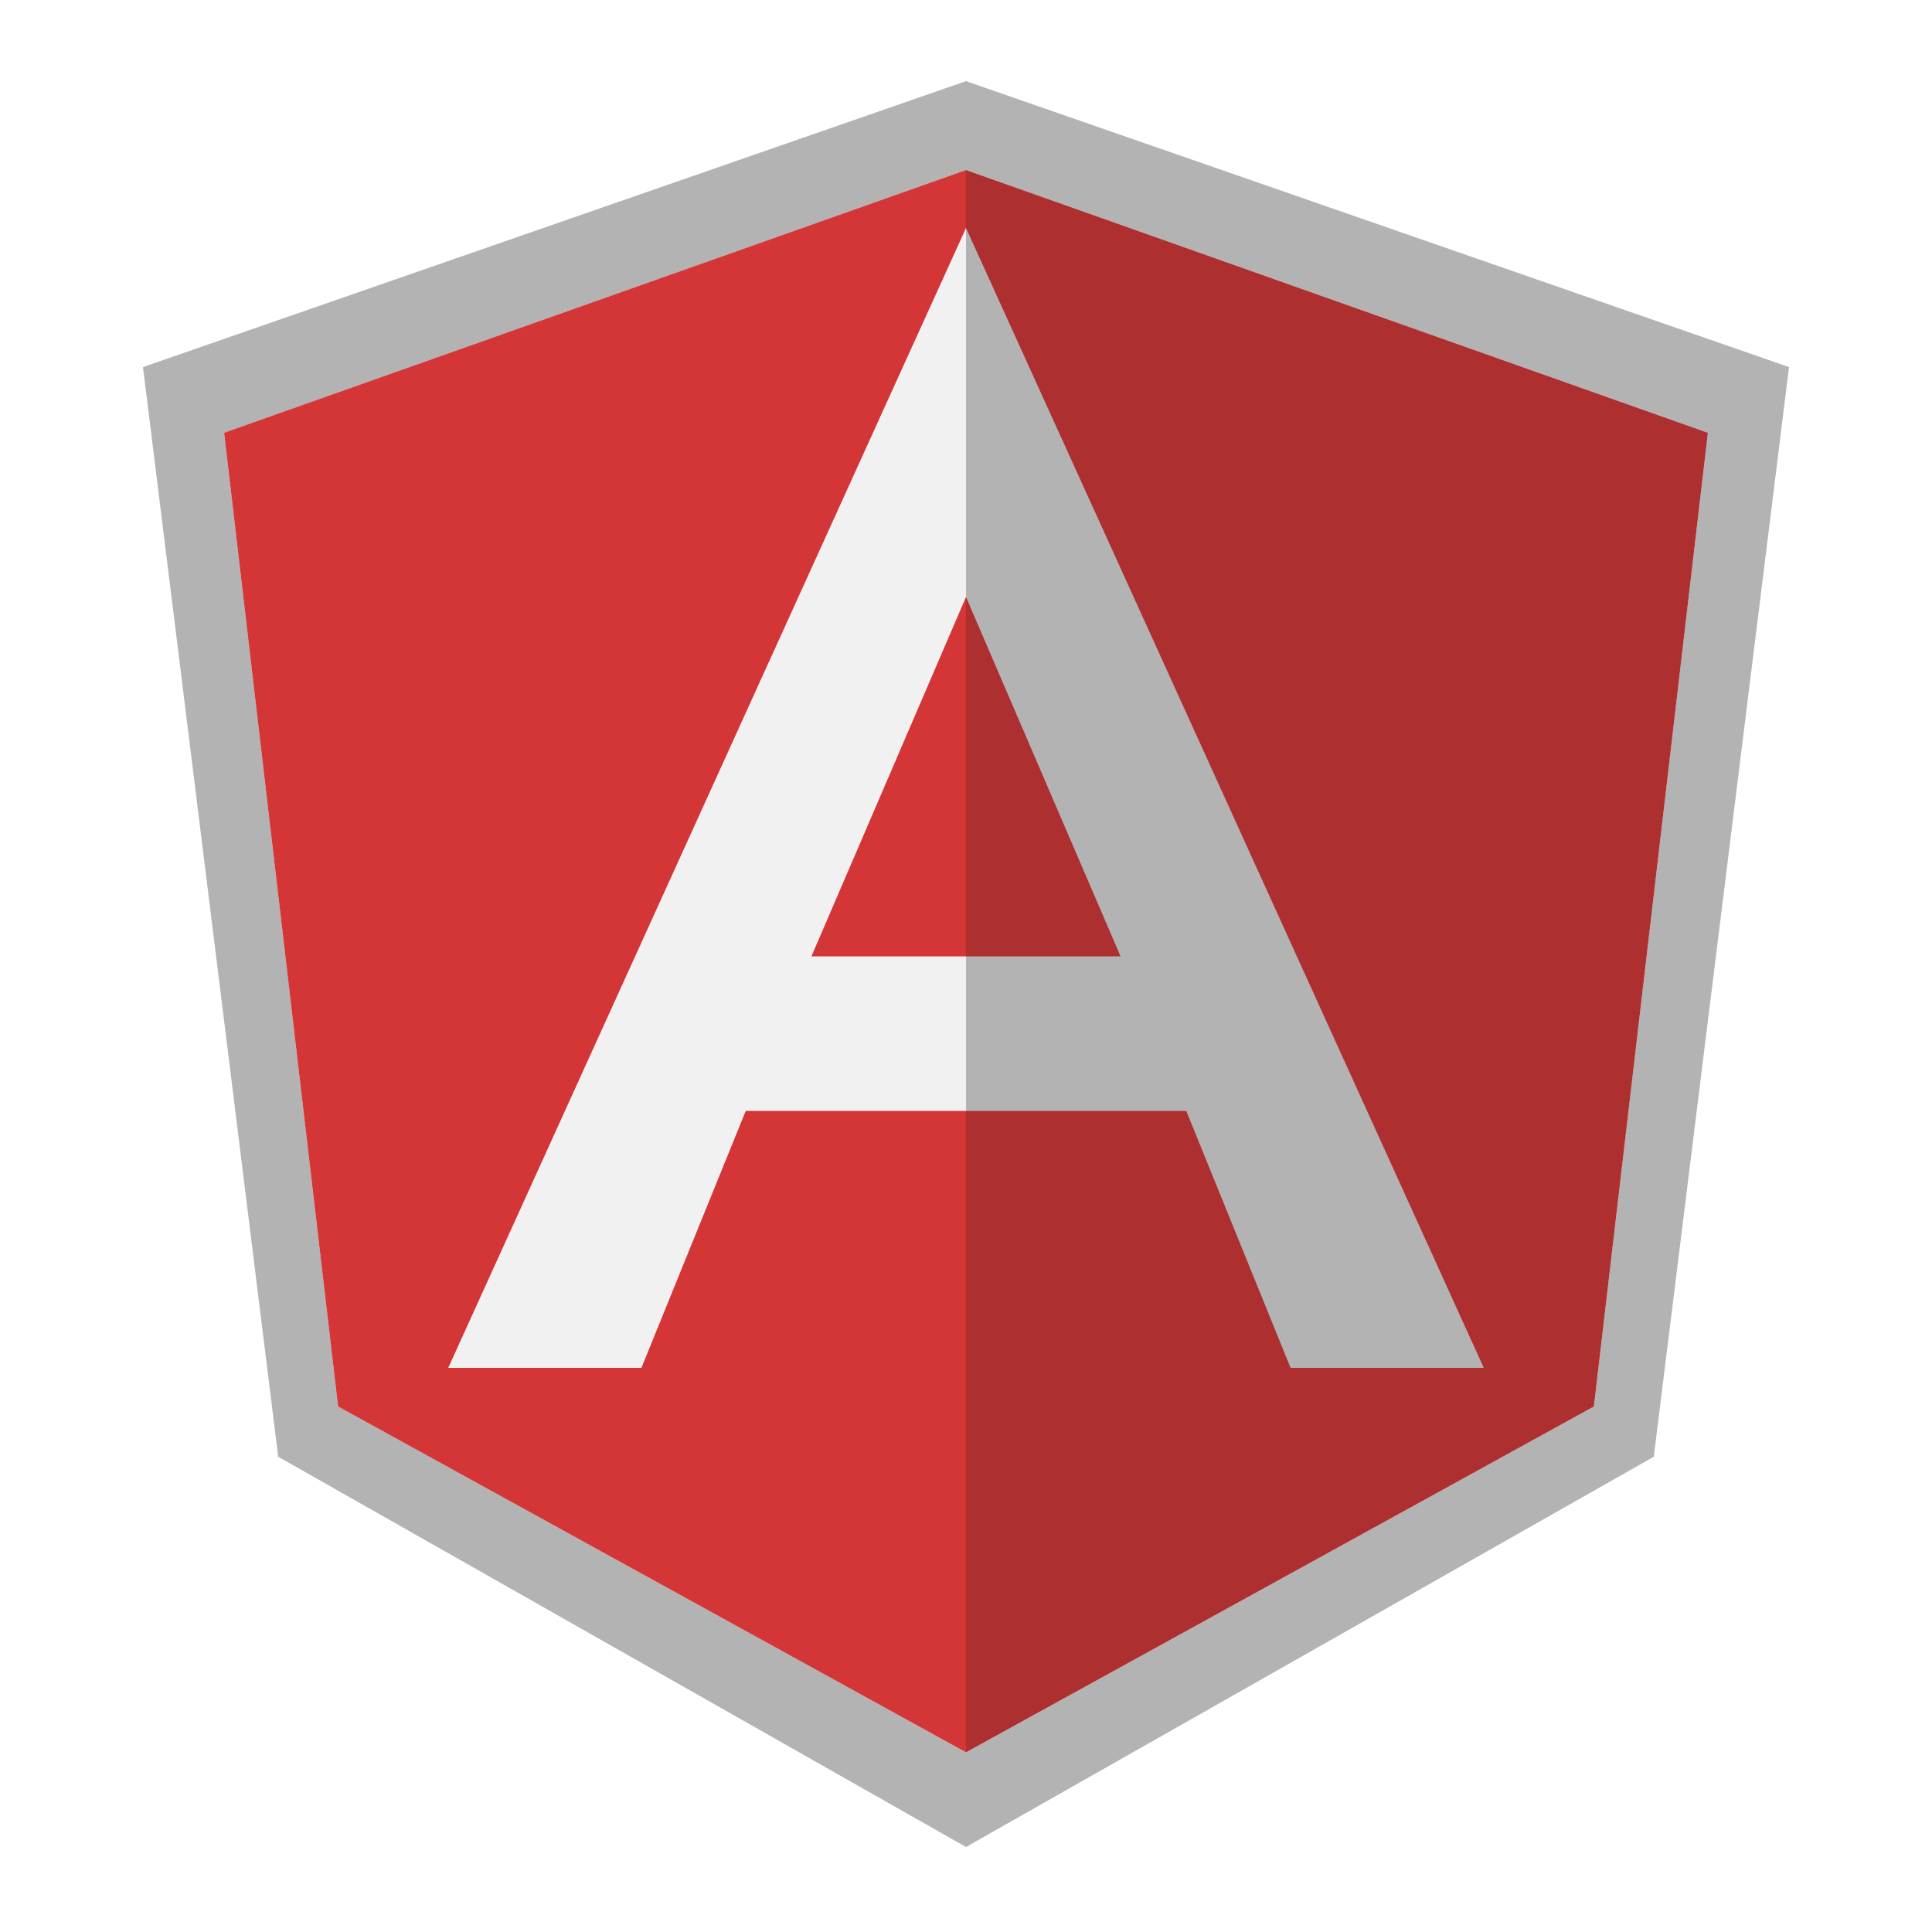
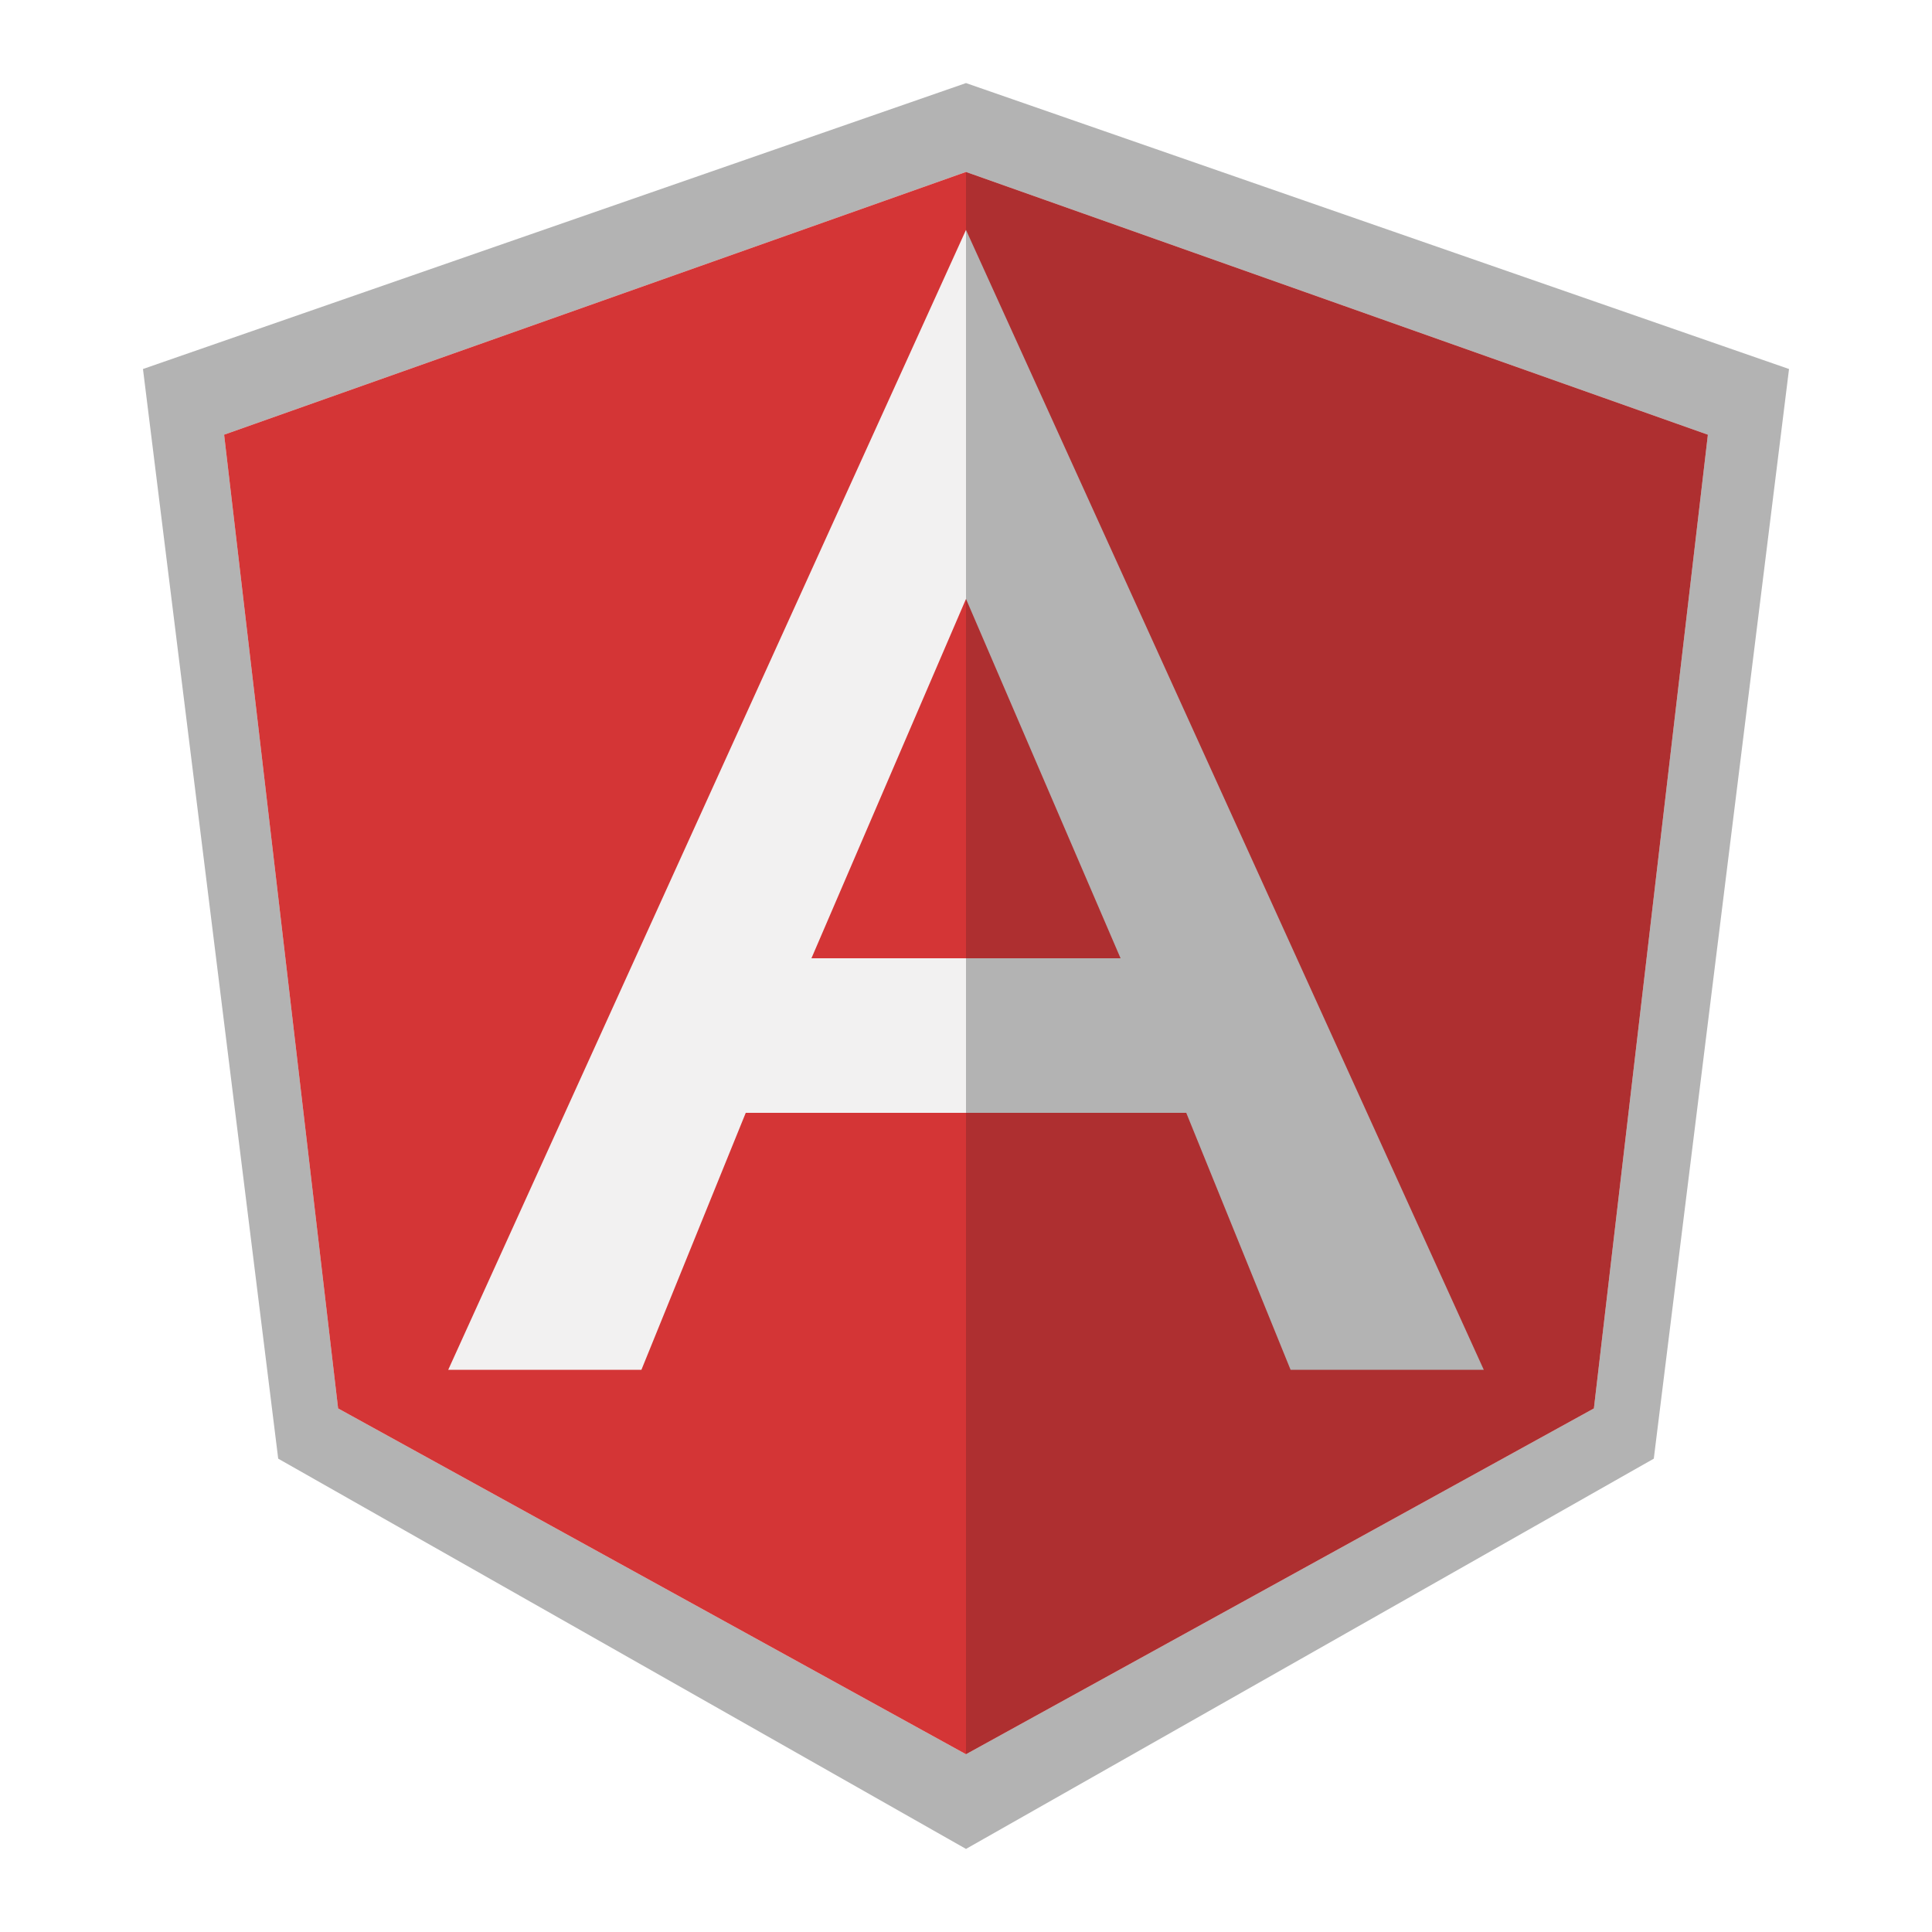
<svg xmlns="http://www.w3.org/2000/svg" width="500" height="500" id="svg2" version="1.1">
  <defs id="defs4" />
-   <g id="layer2" style="display:inline">
-     <path style="fill:#b3b3b3;fill-opacity:1;stroke:none;display:inline" d="M 250,21 37,95 72,377 250,478 250,453.5 87.5,364 58,112 250,44 z" id="path3193" />
-   </g>
-   <g style="display:inline" id="g4014">
-     <path id="path4016" d="M 250,21 463,95 428,377 250,478 250,453.5 412.5,364 442,112 250,44 z" style="fill:#b3b3b3;fill-opacity:1;stroke:none;display:inline" />
-   </g>
-   <g id="layer3" style="display:inline">
-     <path style="fill:#d43536;fill-opacity:1;stroke:none" d="M 250,44 58,112 87.5,364 250,453.5 z" id="path4009" />
-   </g>
-   <g style="display:inline" id="g4018">
-     <path id="path4020" d="M 250,44 442,112 412.5,364 250,453.5 z" style="fill:#ae2f30;fill-opacity:1;stroke:none" />
-   </g>
  <g id="layer4" style="display:inline">
-     <path style="fill:#f2f1f1;fill-opacity:1;stroke:none" d="m 250,59 -134,295 50,0 27,-66.5 57,0 0,-40 -40,0 40,-93 z" id="path4012" />
-   </g>
-   <g style="display:inline" id="g4022">
-     <path id="path4024" d="m 250,59 134,295 -50,0 -27,-66.5 -57,0 0,-40 40,0 -40,-93 z" style="fill:#b3b3b3;fill-opacity:1;stroke:none" />
+     <g id="g5171">
+       <g id="g5159">
+         <path style="fill:#b3b3b3;fill-opacity:1;stroke:none;display:inline" d="m 250,21.5 -213,74 35,282 178,101 L 250,454 87.5,364.5 58,112.5 250,44.5 z" id="path3193" />
+         <path id="path4016" d="m 250,21.5 213,74 -35,282 -178,101 0,-24.5 162.5,-89.5 29.5,-252 -192,-68 z" style="fill:#b3b3b3;fill-opacity:1;stroke:none;display:inline" />
+       </g>
+       <g id="g5163">
+         <path style="fill:#d43536;fill-opacity:1;stroke:none;display:inline" d="m 250,44.5 -192,68 29.5,252 L 250,454 z" id="path4009" />
+         <path id="path4020" d="m 250,44.5 192,68 -29.5,252 L 250,454 z" style="fill:#ae2f30;fill-opacity:1;stroke:none;display:inline" />
+       </g>
+       <g id="g5167">
+         <path id="path4024" d="m 250,59.5 134,295 -50,0 -27,-66.5 -57,0 0,-40 40,0 -40,-93 z" style="fill:#b3b3b3;fill-opacity:1;stroke:none;display:inline" />
+         <path style="fill:#f2f1f1;fill-opacity:1;stroke:none" d="m 250,59.5 -134,295 50,0 27,-66.5 57,0 0,-40 -40,0 40,-93 z" id="path4012" />
+       </g>
+     </g>
  </g>
</svg>
